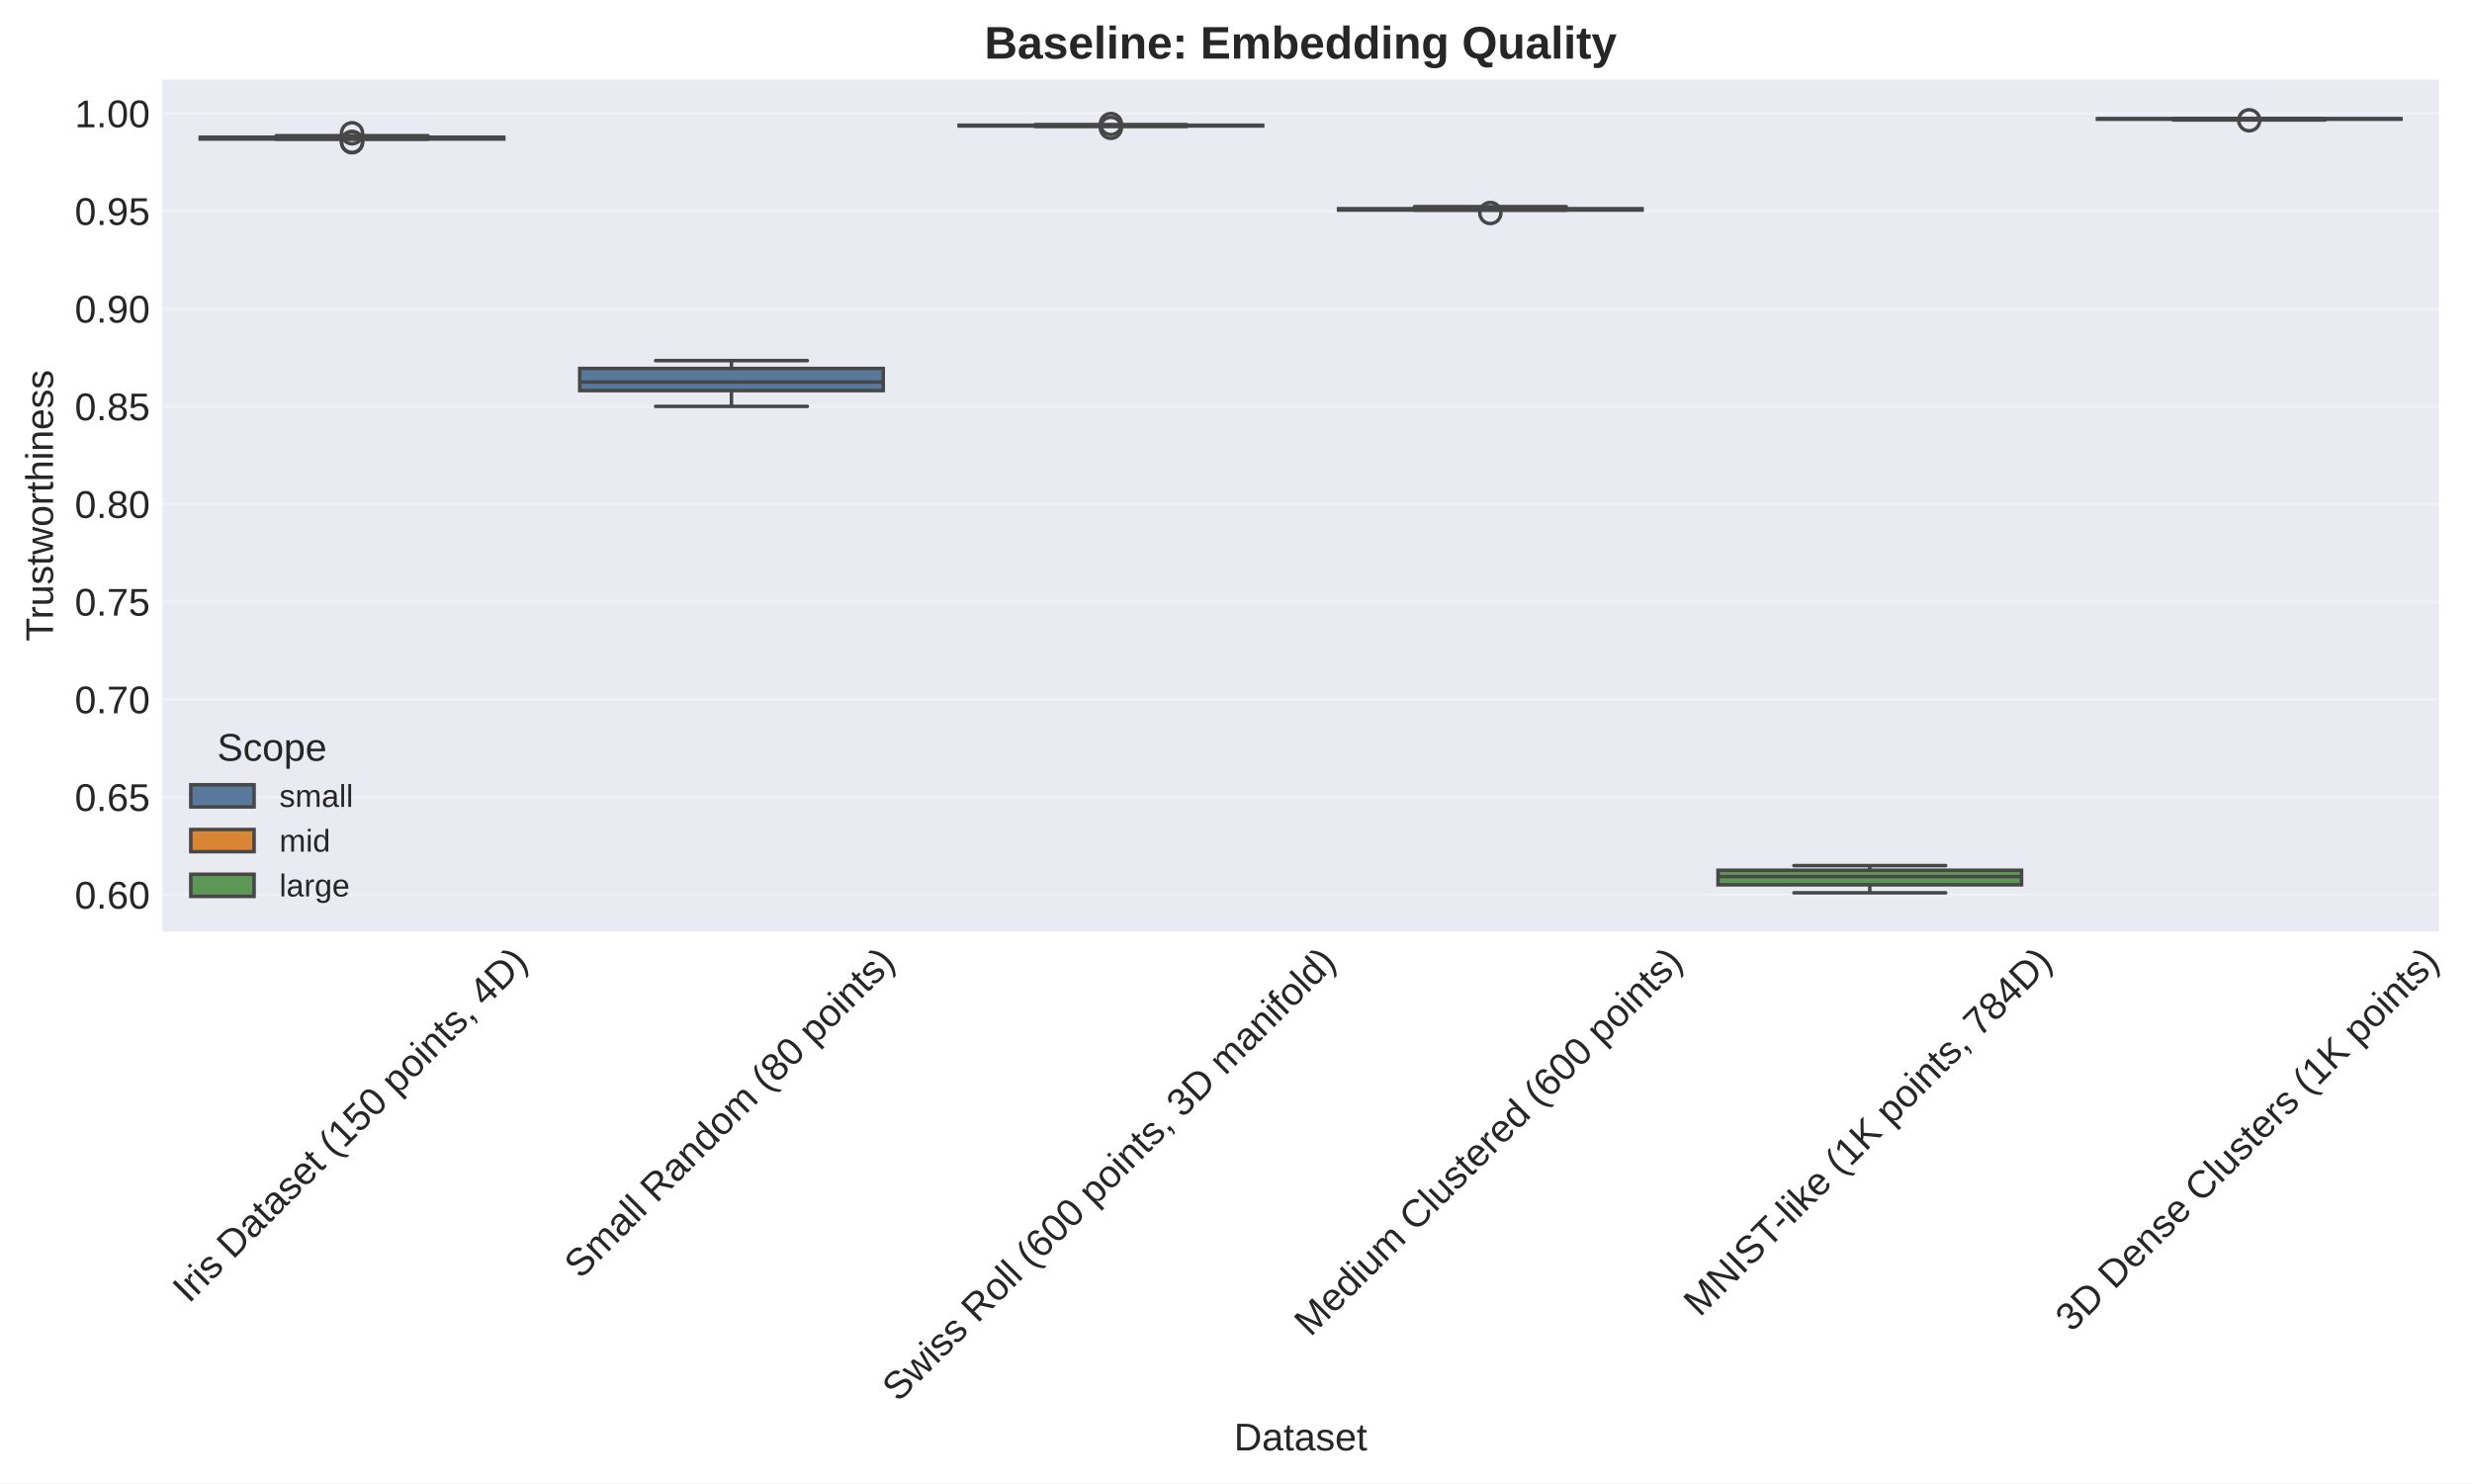
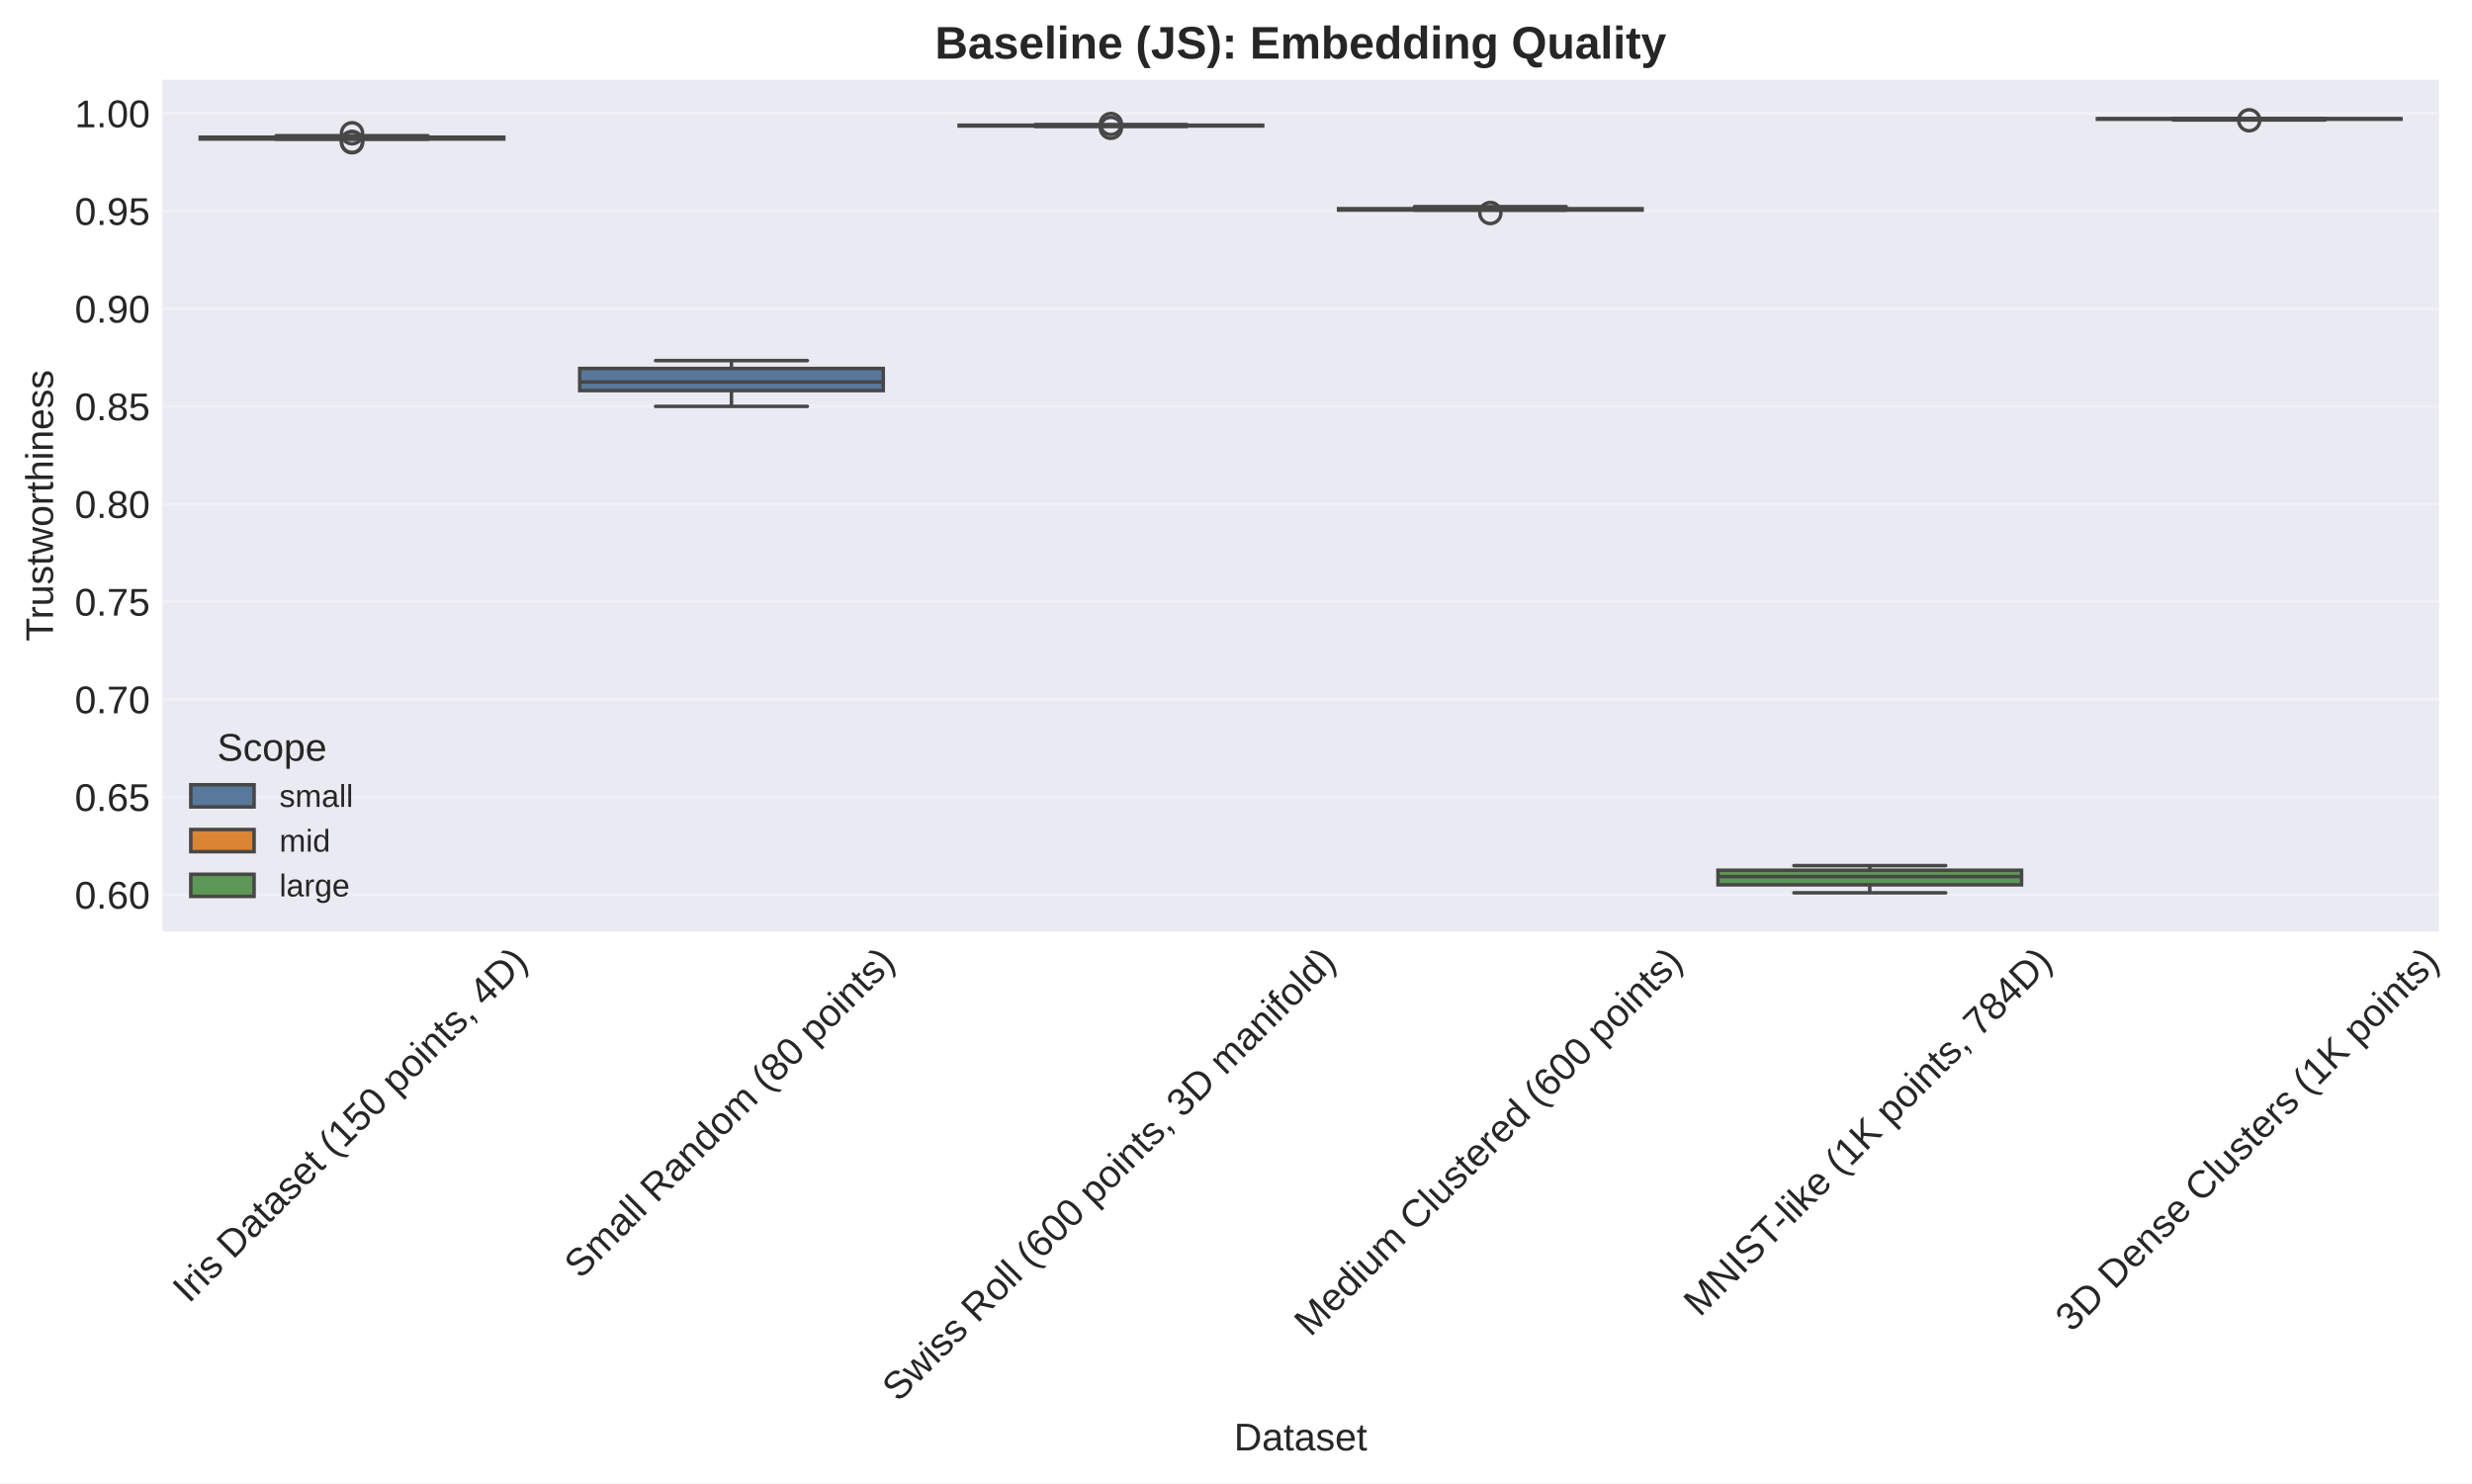
<svg xmlns="http://www.w3.org/2000/svg" xmlns:xlink="http://www.w3.org/1999/xlink" width="703.126pt" height="421.987pt" viewBox="0 0 703.126 421.987" version="1.1">
  <defs>
    <style type="text/css">*{stroke-linejoin: round; stroke-linecap: butt}</style>
  </defs>
  <g id="figure_1">
    <g id="patch_1">
      <path d="M 0 421.987  L 703.126 421.987  L 703.126 0  L 0 0  z " style="fill: #ffffff" />
    </g>
    <g id="axes_1">
      <g id="patch_2">
        <path d="M 46.167 265  L 693.719 265  L 693.719 22.664  L 46.167 22.664  z " style="fill: #eaeaf2" />
      </g>
      <g id="matplotlib.axis_1">
        <g id="xtick_1">
          <g id="line2d_1" />
          <g id="text_1">
            <text style="font-size: 11px; font-family: 'Arial', 'Liberation Sans', 'DejaVu Sans', 'Bitstream Vera Sans', sans-serif; fill: #262626" transform="translate(53.72724 370.9925) rotate(-45)">Iris Dataset (150 points, 4D)</text>
          </g>
        </g>
        <g id="xtick_2">
          <g id="line2d_2" />
          <g id="text_2">
            <text style="font-size: 11px; font-family: 'Arial', 'Liberation Sans', 'DejaVu Sans', 'Bitstream Vera Sans', sans-serif; fill: #262626" transform="translate(165.1102 364.0772) rotate(-45)">Small Random (80 points)</text>
          </g>
        </g>
        <g id="xtick_3">
          <g id="line2d_3" />
          <g id="text_3">
            <text style="font-size: 11px; font-family: 'Arial', 'Liberation Sans', 'DejaVu Sans', 'Bitstream Vera Sans', sans-serif; fill: #262626" transform="translate(255.5291 399.09) rotate(-45)">Swiss Roll (600 points, 3D manifold)</text>
          </g>
        </g>
        <g id="xtick_4">
          <g id="line2d_4" />
          <g id="text_4">
            <text style="font-size: 11px; font-family: 'Arial', 'Liberation Sans', 'DejaVu Sans', 'Bitstream Vera Sans', sans-serif; fill: #262626" transform="translate(372.7468 380.505) rotate(-45)">Medium Clustered (600 points)</text>
          </g>
        </g>
        <g id="xtick_5">
          <g id="line2d_5" />
          <g id="text_5">
            <text style="font-size: 11px; font-family: 'Arial', 'Liberation Sans', 'DejaVu Sans', 'Bitstream Vera Sans', sans-serif; fill: #262626" transform="translate(483.4862 374.8767) rotate(-45)">MNIST-like (1K points, 784D)</text>
          </g>
        </g>
        <g id="xtick_6">
          <g id="line2d_6" />
          <g id="text_6">
            <text style="font-size: 11px; font-family: 'Arial', 'Liberation Sans', 'DejaVu Sans', 'Bitstream Vera Sans', sans-serif; fill: #262626" transform="translate(589.2476 379.2046) rotate(-45)">3D Dense Clusters (1K points)</text>
          </g>
        </g>
        <g id="text_7">
          <text style="font-size: 11px; font-family: 'Arial', 'Liberation Sans', 'DejaVu Sans', 'Bitstream Vera Sans', sans-serif; text-anchor: middle; fill: #262626" x="369.943" y="412.601" transform="rotate(-0 369.9427 412.6006)">Dataset</text>
        </g>
      </g>
      <g id="matplotlib.axis_2">
        <g id="ytick_1">
          <g id="line2d_7">
            <path d="M 46.167 254.544  L 693.719 254.544  " clip-path="url(#padcb24a2a5)" style="fill: none; stroke: #ffffff; stroke-opacity: 0.3; stroke-width: 0.8; stroke-linecap: round" />
          </g>
          <g id="line2d_8" />
          <g id="text_8">
            <text style="font-size: 11px; font-family: 'Arial', 'Liberation Sans', 'DejaVu Sans', 'Bitstream Vera Sans', sans-serif; text-anchor: end; fill: #262626" x="42.667" y="258.481" transform="rotate(-0 42.66687 258.4811)">0.60</text>
          </g>
        </g>
        <g id="ytick_2">
          <g id="line2d_9">
            <path d="M 46.167 226.759  L 693.719 226.759  " clip-path="url(#padcb24a2a5)" style="fill: none; stroke: #ffffff; stroke-opacity: 0.3; stroke-width: 0.8; stroke-linecap: round" />
          </g>
          <g id="line2d_10" />
          <g id="text_9">
            <text style="font-size: 11px; font-family: 'Arial', 'Liberation Sans', 'DejaVu Sans', 'Bitstream Vera Sans', sans-serif; text-anchor: end; fill: #262626" x="42.667" y="230.696" transform="rotate(-0 42.66687 230.6959)">0.65</text>
          </g>
        </g>
        <g id="ytick_3">
          <g id="line2d_11">
            <path d="M 46.167 198.974  L 693.719 198.974  " clip-path="url(#padcb24a2a5)" style="fill: none; stroke: #ffffff; stroke-opacity: 0.3; stroke-width: 0.8; stroke-linecap: round" />
          </g>
          <g id="line2d_12" />
          <g id="text_10">
            <text style="font-size: 11px; font-family: 'Arial', 'Liberation Sans', 'DejaVu Sans', 'Bitstream Vera Sans', sans-serif; text-anchor: end; fill: #262626" x="42.667" y="202.911" transform="rotate(-0 42.66687 202.9107)">0.70</text>
          </g>
        </g>
        <g id="ytick_4">
          <g id="line2d_13">
            <path d="M 46.167 171.189  L 693.719 171.189  " clip-path="url(#padcb24a2a5)" style="fill: none; stroke: #ffffff; stroke-opacity: 0.3; stroke-width: 0.8; stroke-linecap: round" />
          </g>
          <g id="line2d_14" />
          <g id="text_11">
            <text style="font-size: 11px; font-family: 'Arial', 'Liberation Sans', 'DejaVu Sans', 'Bitstream Vera Sans', sans-serif; text-anchor: end; fill: #262626" x="42.667" y="175.125" transform="rotate(-0 42.66687 175.1255)">0.75</text>
          </g>
        </g>
        <g id="ytick_5">
          <g id="line2d_15">
            <path d="M 46.167 143.403  L 693.719 143.403  " clip-path="url(#padcb24a2a5)" style="fill: none; stroke: #ffffff; stroke-opacity: 0.3; stroke-width: 0.8; stroke-linecap: round" />
          </g>
          <g id="line2d_16" />
          <g id="text_12">
            <text style="font-size: 11px; font-family: 'Arial', 'Liberation Sans', 'DejaVu Sans', 'Bitstream Vera Sans', sans-serif; text-anchor: end; fill: #262626" x="42.667" y="147.34" transform="rotate(-0 42.66687 147.3403)">0.80</text>
          </g>
        </g>
        <g id="ytick_6">
          <g id="line2d_17">
            <path d="M 46.167 115.618  L 693.719 115.618  " clip-path="url(#padcb24a2a5)" style="fill: none; stroke: #ffffff; stroke-opacity: 0.3; stroke-width: 0.8; stroke-linecap: round" />
          </g>
          <g id="line2d_18" />
          <g id="text_13">
            <text style="font-size: 11px; font-family: 'Arial', 'Liberation Sans', 'DejaVu Sans', 'Bitstream Vera Sans', sans-serif; text-anchor: end; fill: #262626" x="42.667" y="119.555" transform="rotate(-0 42.66687 119.5551)">0.85</text>
          </g>
        </g>
        <g id="ytick_7">
          <g id="line2d_19">
            <path d="M 46.167 87.833  L 693.719 87.833  " clip-path="url(#padcb24a2a5)" style="fill: none; stroke: #ffffff; stroke-opacity: 0.3; stroke-width: 0.8; stroke-linecap: round" />
          </g>
          <g id="line2d_20" />
          <g id="text_14">
            <text style="font-size: 11px; font-family: 'Arial', 'Liberation Sans', 'DejaVu Sans', 'Bitstream Vera Sans', sans-serif; text-anchor: end; fill: #262626" x="42.667" y="91.77" transform="rotate(-0 42.66687 91.7699)">0.90</text>
          </g>
        </g>
        <g id="ytick_8">
          <g id="line2d_21">
            <path d="M 46.167 60.048  L 693.719 60.048  " clip-path="url(#padcb24a2a5)" style="fill: none; stroke: #ffffff; stroke-opacity: 0.3; stroke-width: 0.8; stroke-linecap: round" />
          </g>
          <g id="line2d_22" />
          <g id="text_15">
            <text style="font-size: 11px; font-family: 'Arial', 'Liberation Sans', 'DejaVu Sans', 'Bitstream Vera Sans', sans-serif; text-anchor: end; fill: #262626" x="42.667" y="63.985" transform="rotate(-0 42.66687 63.9847)">0.95</text>
          </g>
        </g>
        <g id="ytick_9">
          <g id="line2d_23">
            <path d="M 46.167 32.263  L 693.719 32.263  " clip-path="url(#padcb24a2a5)" style="fill: none; stroke: #ffffff; stroke-opacity: 0.3; stroke-width: 0.8; stroke-linecap: round" />
          </g>
          <g id="line2d_24" />
          <g id="text_16">
            <text style="font-size: 11px; font-family: 'Arial', 'Liberation Sans', 'DejaVu Sans', 'Bitstream Vera Sans', sans-serif; text-anchor: end; fill: #262626" x="42.667" y="36.2" transform="rotate(-0 42.66687 36.1995)">1.00</text>
          </g>
        </g>
        <g id="text_17">
          <text style="font-size: 11px; font-family: 'Arial', 'Liberation Sans', 'DejaVu Sans', 'Bitstream Vera Sans', sans-serif; text-anchor: middle; fill: #262626" x="15.074" y="143.832" transform="rotate(-90 15.07359 143.832)">Trustworthiness</text>
        </g>
      </g>
      <g id="patch_3">
        <path d="M 100.13 587.967  L 100.13 587.967  L 100.13 587.967  L 100.13 587.967  z " clip-path="url(#padcb24a2a5)" style="fill: #58789c; stroke: #474747; stroke-linejoin: miter" />
      </g>
      <g id="patch_4">
        <path d="M 100.13 587.967  L 100.13 587.967  L 100.13 587.967  L 100.13 587.967  z " clip-path="url(#padcb24a2a5)" style="fill: #d98534; stroke: #474747; stroke-linejoin: miter" />
      </g>
      <g id="patch_5">
        <path d="M 100.13 587.967  L 100.13 587.967  L 100.13 587.967  L 100.13 587.967  z " clip-path="url(#padcb24a2a5)" style="fill: #5d9756; stroke: #474747; stroke-linejoin: miter" />
      </g>
      <g id="patch_6">
        <path d="M 56.959 39.559  L 143.3 39.559  L 143.3 39.028  L 56.959 39.028  L 56.959 39.559  z " clip-path="url(#padcb24a2a5)" style="fill: #58789c; stroke: #474747; stroke-linejoin: miter" />
      </g>
      <g id="line2d_25">
        <path d="M 100.13 39.559  L 100.13 39.595  " clip-path="url(#padcb24a2a5)" style="fill: none; stroke: #474747" />
      </g>
      <g id="line2d_26">
        <path d="M 100.13 39.028  L 100.13 38.597  " clip-path="url(#padcb24a2a5)" style="fill: none; stroke: #474747" />
      </g>
      <g id="line2d_27">
        <path d="M 78.544 39.595  L 121.715 39.595  " clip-path="url(#padcb24a2a5)" style="fill: none; stroke: #474747; stroke-linecap: round" />
      </g>
      <g id="line2d_28">
        <path d="M 78.544 38.597  L 121.715 38.597  " clip-path="url(#padcb24a2a5)" style="fill: none; stroke: #474747; stroke-linecap: round" />
      </g>
      <g id="line2d_29">
        <defs>
          <path id="mb1f4297bad" d="M 0 3  C 0.796 3 1.559 2.684 2.121 2.121  C 2.684 1.559 3 0.796 3 0  C 3 -0.796 2.684 -1.559 2.121 -2.121  C 1.559 -2.684 0.796 -3 0 -3  C -0.796 -3 -1.559 -2.684 -2.121 -2.121  C -2.684 -1.559 -3 -0.796 -3 0  C -3 0.796 -2.684 1.559 -2.121 2.121  C -1.559 2.684 -0.796 3 0 3  z " style="stroke: #474747" />
        </defs>
        <g clip-path="url(#padcb24a2a5)">
          <use xlink:href="#mb1f4297bad" x="100.13" y="40.376" style="fill-opacity: 0; stroke: #474747" />
          <use xlink:href="#mb1f4297bad" x="100.13" y="40.466" style="fill-opacity: 0; stroke: #474747" />
          <use xlink:href="#mb1f4297bad" x="100.13" y="37.907" style="fill-opacity: 0; stroke: #474747" />
        </g>
      </g>
      <g id="patch_7">
        <path d="M 164.885 111.114  L 251.225 111.114  L 251.225 104.82  L 164.885 104.82  L 164.885 111.114  z " clip-path="url(#padcb24a2a5)" style="fill: #58789c; stroke: #474747; stroke-linejoin: miter" />
      </g>
      <g id="line2d_30">
        <path d="M 208.055 111.114  L 208.055 115.599  " clip-path="url(#padcb24a2a5)" style="fill: none; stroke: #474747" />
      </g>
      <g id="line2d_31">
        <path d="M 208.055 104.82  L 208.055 102.582  " clip-path="url(#padcb24a2a5)" style="fill: none; stroke: #474747" />
      </g>
      <g id="line2d_32">
        <path d="M 186.47 115.599  L 229.64 115.599  " clip-path="url(#padcb24a2a5)" style="fill: none; stroke: #474747; stroke-linecap: round" />
      </g>
      <g id="line2d_33">
        <path d="M 186.47 102.582  L 229.64 102.582  " clip-path="url(#padcb24a2a5)" style="fill: none; stroke: #474747; stroke-linecap: round" />
      </g>
      <g id="line2d_34" />
      <g id="patch_8">
        <path d="M 272.81 35.839  L 359.15 35.839  L 359.15 35.62  L 272.81 35.62  L 272.81 35.839  z " clip-path="url(#padcb24a2a5)" style="fill: #d98534; stroke: #474747; stroke-linejoin: miter" />
      </g>
      <g id="line2d_35">
        <path d="M 315.98 35.839  L 315.98 35.982  " clip-path="url(#padcb24a2a5)" style="fill: none; stroke: #474747" />
      </g>
      <g id="line2d_36">
        <path d="M 315.98 35.62  L 315.98 35.427  " clip-path="url(#padcb24a2a5)" style="fill: none; stroke: #474747" />
      </g>
      <g id="line2d_37">
        <path d="M 294.395 35.982  L 337.565 35.982  " clip-path="url(#padcb24a2a5)" style="fill: none; stroke: #474747; stroke-linecap: round" />
      </g>
      <g id="line2d_38">
        <path d="M 294.395 35.427  L 337.565 35.427  " clip-path="url(#padcb24a2a5)" style="fill: none; stroke: #474747; stroke-linecap: round" />
      </g>
      <g id="line2d_39">
        <g clip-path="url(#padcb24a2a5)">
          <use xlink:href="#mb1f4297bad" x="315.98" y="36.367" style="fill-opacity: 0; stroke: #474747" />
          <use xlink:href="#mb1f4297bad" x="315.98" y="35.281" style="fill-opacity: 0; stroke: #474747" />
        </g>
      </g>
      <g id="patch_9">
        <path d="M 380.735 59.766  L 467.075 59.766  L 467.075 59.36  L 380.735 59.36  L 380.735 59.766  z " clip-path="url(#padcb24a2a5)" style="fill: #d98534; stroke: #474747; stroke-linejoin: miter" />
      </g>
      <g id="line2d_40">
        <path d="M 423.905 59.766  L 423.905 59.789  " clip-path="url(#padcb24a2a5)" style="fill: none; stroke: #474747" />
      </g>
      <g id="line2d_41">
        <path d="M 423.905 59.36  L 423.905 58.781  " clip-path="url(#padcb24a2a5)" style="fill: none; stroke: #474747" />
      </g>
      <g id="line2d_42">
        <path d="M 402.32 59.789  L 445.49 59.789  " clip-path="url(#padcb24a2a5)" style="fill: none; stroke: #474747; stroke-linecap: round" />
      </g>
      <g id="line2d_43">
        <path d="M 402.32 58.781  L 445.49 58.781  " clip-path="url(#padcb24a2a5)" style="fill: none; stroke: #474747; stroke-linecap: round" />
      </g>
      <g id="line2d_44">
        <g clip-path="url(#padcb24a2a5)">
          <use xlink:href="#mb1f4297bad" x="423.905" y="60.598" style="fill-opacity: 0; stroke: #474747" />
        </g>
      </g>
      <g id="patch_10">
        <path d="M 488.661 251.705  L 575.001 251.705  L 575.001 247.561  L 488.661 247.561  L 488.661 251.705  z " clip-path="url(#padcb24a2a5)" style="fill: #5d9756; stroke: #474747; stroke-linejoin: miter" />
      </g>
      <g id="line2d_45">
        <path d="M 531.831 251.705  L 531.831 253.985  " clip-path="url(#padcb24a2a5)" style="fill: none; stroke: #474747" />
      </g>
      <g id="line2d_46">
        <path d="M 531.831 247.561  L 531.831 246.245  " clip-path="url(#padcb24a2a5)" style="fill: none; stroke: #474747" />
      </g>
      <g id="line2d_47">
        <path d="M 510.246 253.985  L 553.416 253.985  " clip-path="url(#padcb24a2a5)" style="fill: none; stroke: #474747; stroke-linecap: round" />
      </g>
      <g id="line2d_48">
        <path d="M 510.246 246.245  L 553.416 246.245  " clip-path="url(#padcb24a2a5)" style="fill: none; stroke: #474747; stroke-linecap: round" />
      </g>
      <g id="line2d_49" />
      <g id="patch_11">
        <path d="M 596.586 33.92  L 682.926 33.92  L 682.926 33.76  L 596.586 33.76  L 596.586 33.92  z " clip-path="url(#padcb24a2a5)" style="fill: #5d9756; stroke: #474747; stroke-linejoin: miter" />
      </g>
      <g id="line2d_50">
        <path d="M 639.756 33.92  L 639.756 34.138  " clip-path="url(#padcb24a2a5)" style="fill: none; stroke: #474747" />
      </g>
      <g id="line2d_51">
        <path d="M 639.756 33.76  L 639.756 33.679  " clip-path="url(#padcb24a2a5)" style="fill: none; stroke: #474747" />
      </g>
      <g id="line2d_52">
        <path d="M 618.171 34.138  L 661.341 34.138  " clip-path="url(#padcb24a2a5)" style="fill: none; stroke: #474747; stroke-linecap: round" />
      </g>
      <g id="line2d_53">
        <path d="M 618.171 33.679  L 661.341 33.679  " clip-path="url(#padcb24a2a5)" style="fill: none; stroke: #474747; stroke-linecap: round" />
      </g>
      <g id="line2d_54">
        <g clip-path="url(#padcb24a2a5)">
          <use xlink:href="#mb1f4297bad" x="639.756" y="34.216" style="fill-opacity: 0; stroke: #474747" />
        </g>
      </g>
      <g id="line2d_55">
        <path d="M 56.959 39.185  L 143.3 39.185  " clip-path="url(#padcb24a2a5)" style="fill: none; stroke: #474747" />
      </g>
      <g id="line2d_56">
        <path d="M 164.885 108.663  L 251.225 108.663  " clip-path="url(#padcb24a2a5)" style="fill: none; stroke: #474747" />
      </g>
      <g id="line2d_57">
        <path d="M 272.81 35.718  L 359.15 35.718  " clip-path="url(#padcb24a2a5)" style="fill: none; stroke: #474747" />
      </g>
      <g id="line2d_58">
        <path d="M 380.735 59.638  L 467.075 59.638  " clip-path="url(#padcb24a2a5)" style="fill: none; stroke: #474747" />
      </g>
      <g id="line2d_59">
        <path d="M 488.661 249.367  L 575.001 249.367  " clip-path="url(#padcb24a2a5)" style="fill: none; stroke: #474747" />
      </g>
      <g id="line2d_60">
        <path d="M 596.586 33.797  L 682.926 33.797  " clip-path="url(#padcb24a2a5)" style="fill: none; stroke: #474747" />
      </g>
      <g id="patch_12">
        <path d="M 46.167 265  L 46.167 22.664  " style="fill: none" />
      </g>
      <g id="patch_13">
        <path d="M 693.719 265  L 693.719 22.664  " style="fill: none" />
      </g>
      <g id="patch_14">
        <path d="M 46.167 265  L 693.719 265  " style="fill: none" />
      </g>
      <g id="patch_15">
        <path d="M 46.167 22.664  L 693.719 22.664  " style="fill: none" />
      </g>
      <g id="text_18">
-         <text style="font-weight: 700; font-size: 13px; font-family: 'Arial', 'Liberation Sans', 'DejaVu Sans', 'Bitstream Vera Sans', sans-serif; text-anchor: middle; fill: #262626" x="369.943" y="16.664" transform="rotate(-0 369.9427 16.66359)">Baseline: Embedding Quality</text>
+         <text style="font-weight: 700; font-size: 13px; font-family: 'Arial', 'Liberation Sans', 'DejaVu Sans', 'Bitstream Vera Sans', sans-serif; text-anchor: middle; fill: #262626" x="369.943" y="16.664" transform="rotate(-0 369.9427 16.66359)">Baseline (JS): Embedding Quality</text>
      </g>
      <g id="legend_1">
        <g id="text_19">
          <text style="font-size: 11px; font-family: 'Arial', 'Liberation Sans', 'DejaVu Sans', 'Bitstream Vera Sans', sans-serif; text-anchor: start; fill: #262626" x="61.773" y="216.416" transform="rotate(-0 61.77313 216.4164)">Scope</text>
        </g>
        <g id="patch_16">
          <path d="M 54.267 229.545  L 72.267 229.545  L 72.267 223.245  L 54.267 223.245  z " style="fill: #58789c; stroke: #474747; stroke-linejoin: miter" />
        </g>
        <g id="text_20">
          <text style="font-size: 9px; font-family: 'Arial', 'Liberation Sans', 'DejaVu Sans', 'Bitstream Vera Sans', sans-serif; text-anchor: start; fill: #262626" x="79.467" y="229.545" transform="rotate(-0 79.46688 229.5447)">small</text>
        </g>
        <g id="patch_17">
          <path d="M 54.267 242.275  L 72.267 242.275  L 72.267 235.975  L 54.267 235.975  z " style="fill: #d98534; stroke: #474747; stroke-linejoin: miter" />
        </g>
        <g id="text_21">
          <text style="font-size: 9px; font-family: 'Arial', 'Liberation Sans', 'DejaVu Sans', 'Bitstream Vera Sans', sans-serif; text-anchor: start; fill: #262626" x="79.467" y="242.275" transform="rotate(-0 79.46688 242.2755)">mid</text>
        </g>
        <g id="patch_18">
          <path d="M 54.267 255.006  L 72.267 255.006  L 72.267 248.706  L 54.267 248.706  z " style="fill: #5d9756; stroke: #474747; stroke-linejoin: miter" />
        </g>
        <g id="text_22">
          <text style="font-size: 9px; font-family: 'Arial', 'Liberation Sans', 'DejaVu Sans', 'Bitstream Vera Sans', sans-serif; text-anchor: start; fill: #262626" x="79.467" y="255.006" transform="rotate(-0 79.46688 255.0063)">large</text>
        </g>
      </g>
    </g>
  </g>
  <defs>
    <clipPath id="padcb24a2a5">
      <rect x="46.167" y="22.664" width="647.552" height="242.337" />
    </clipPath>
  </defs>
</svg>
